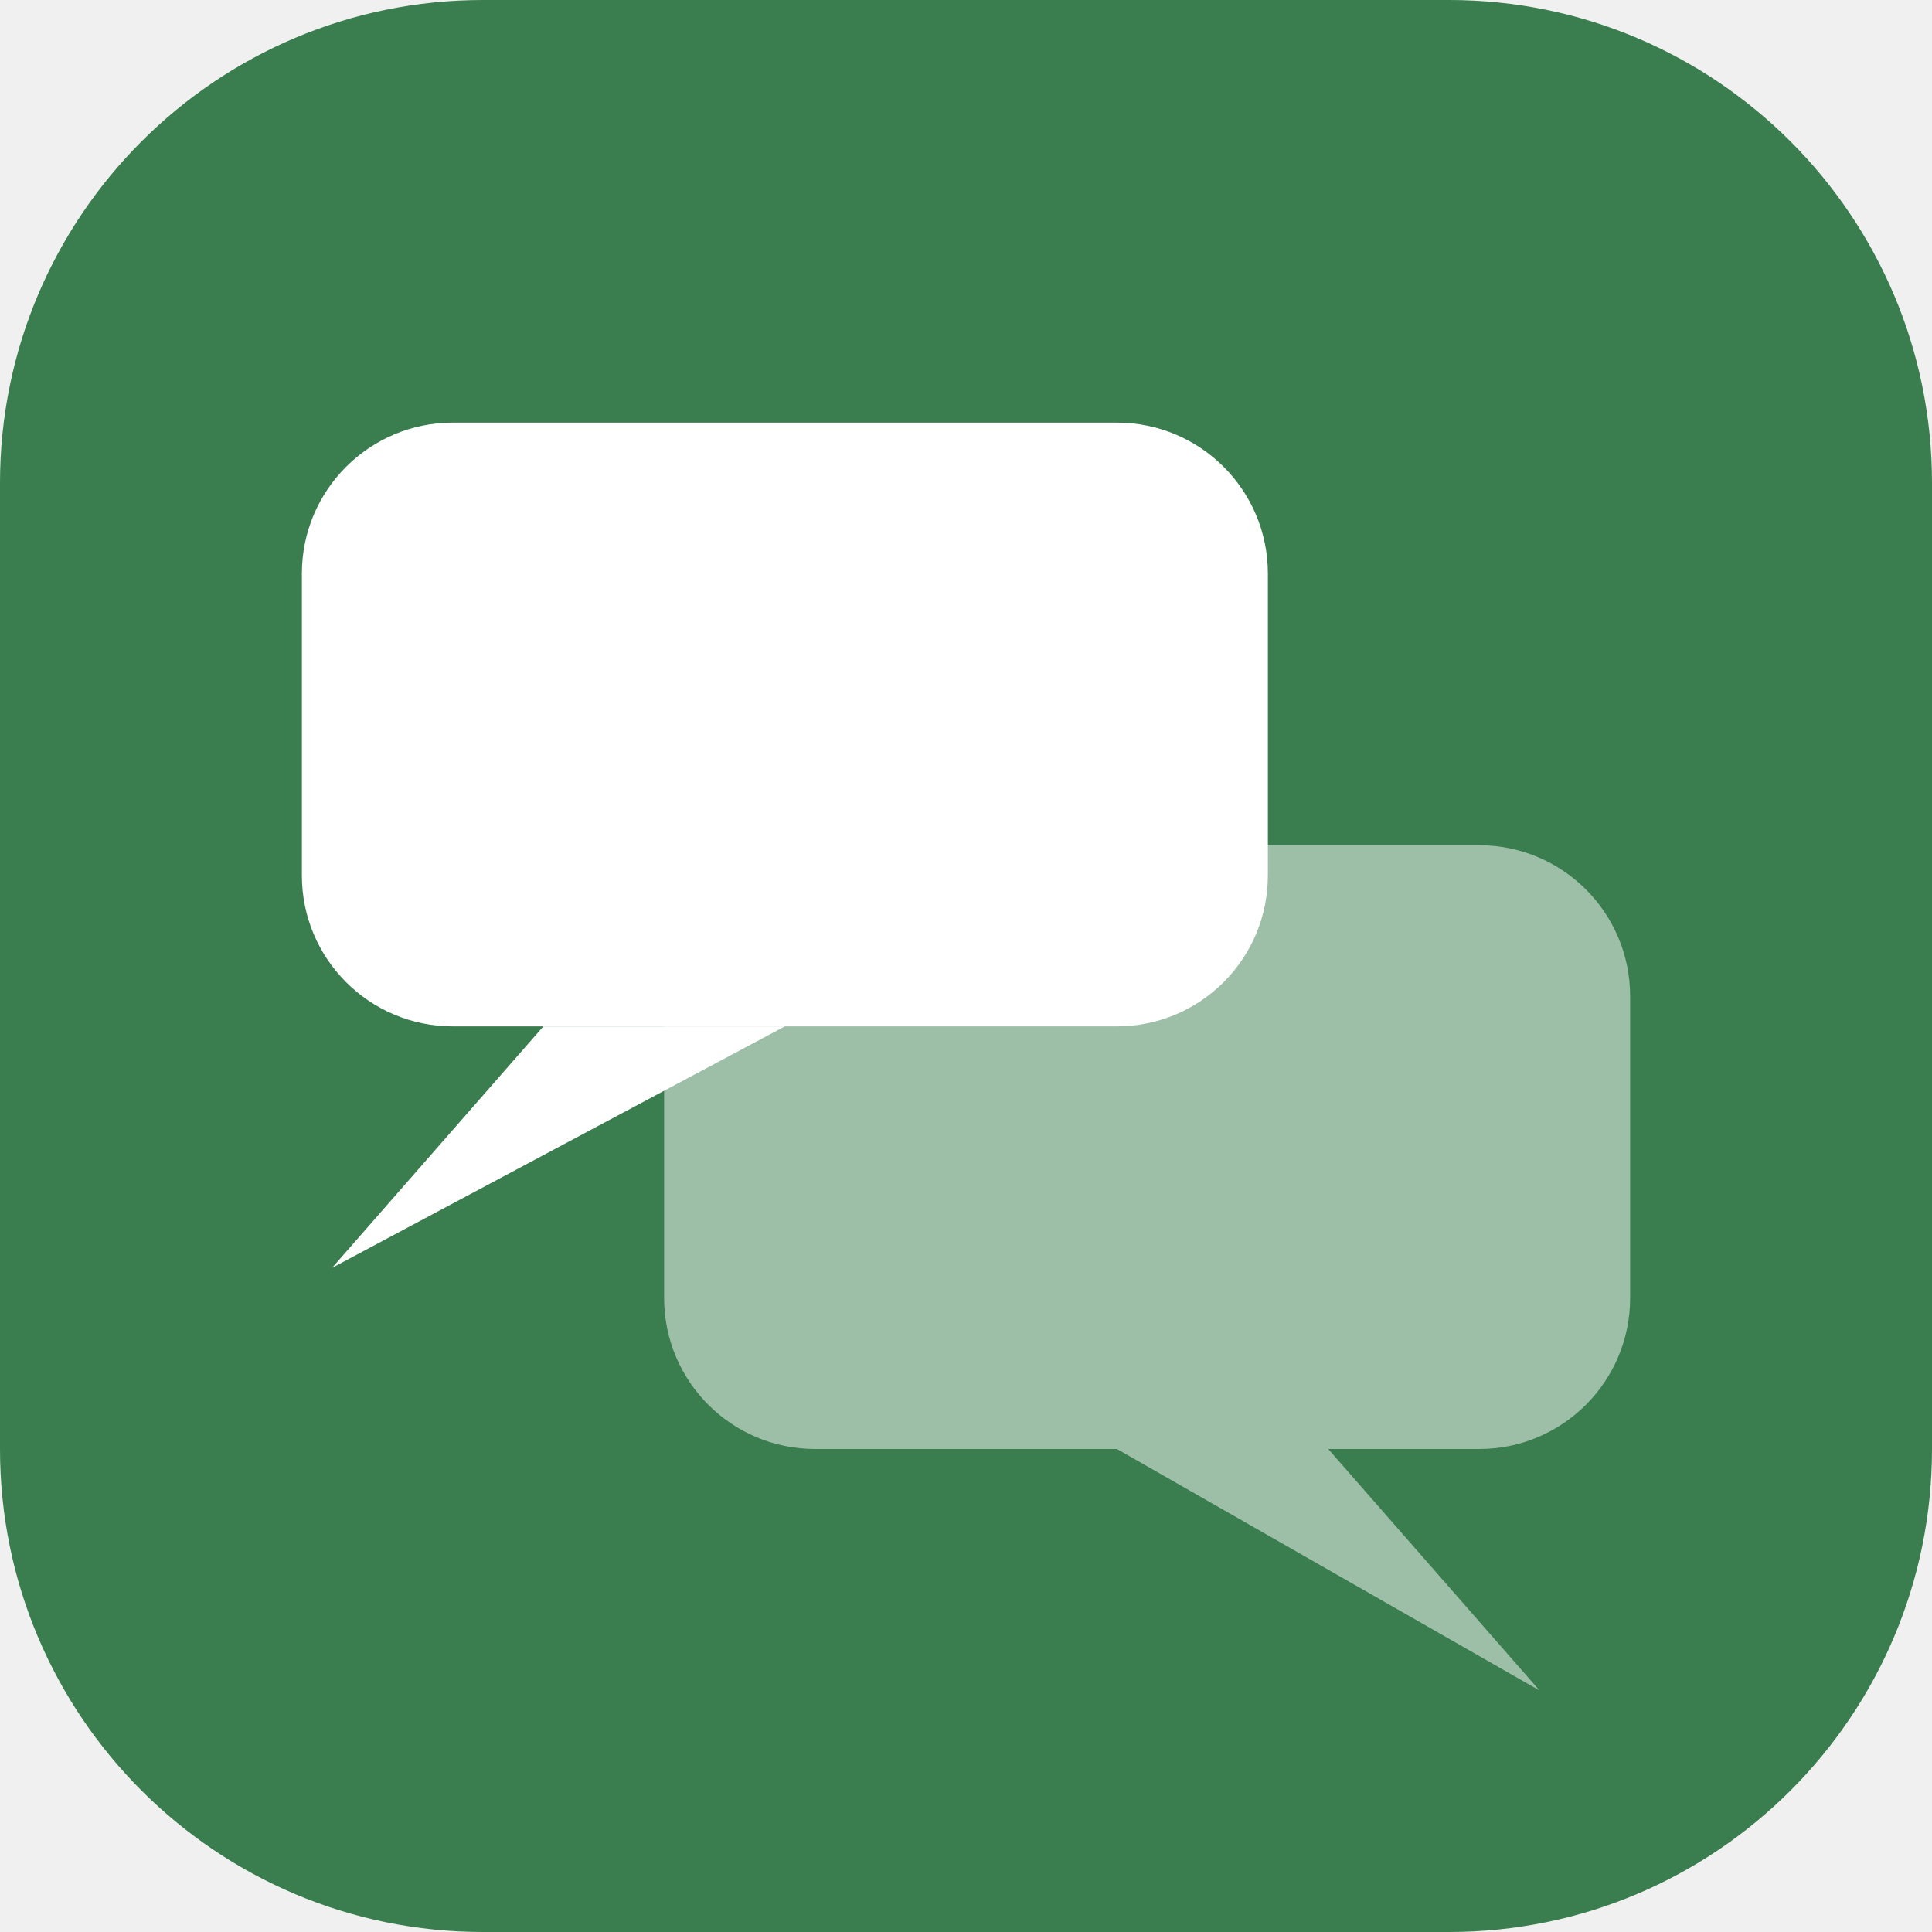
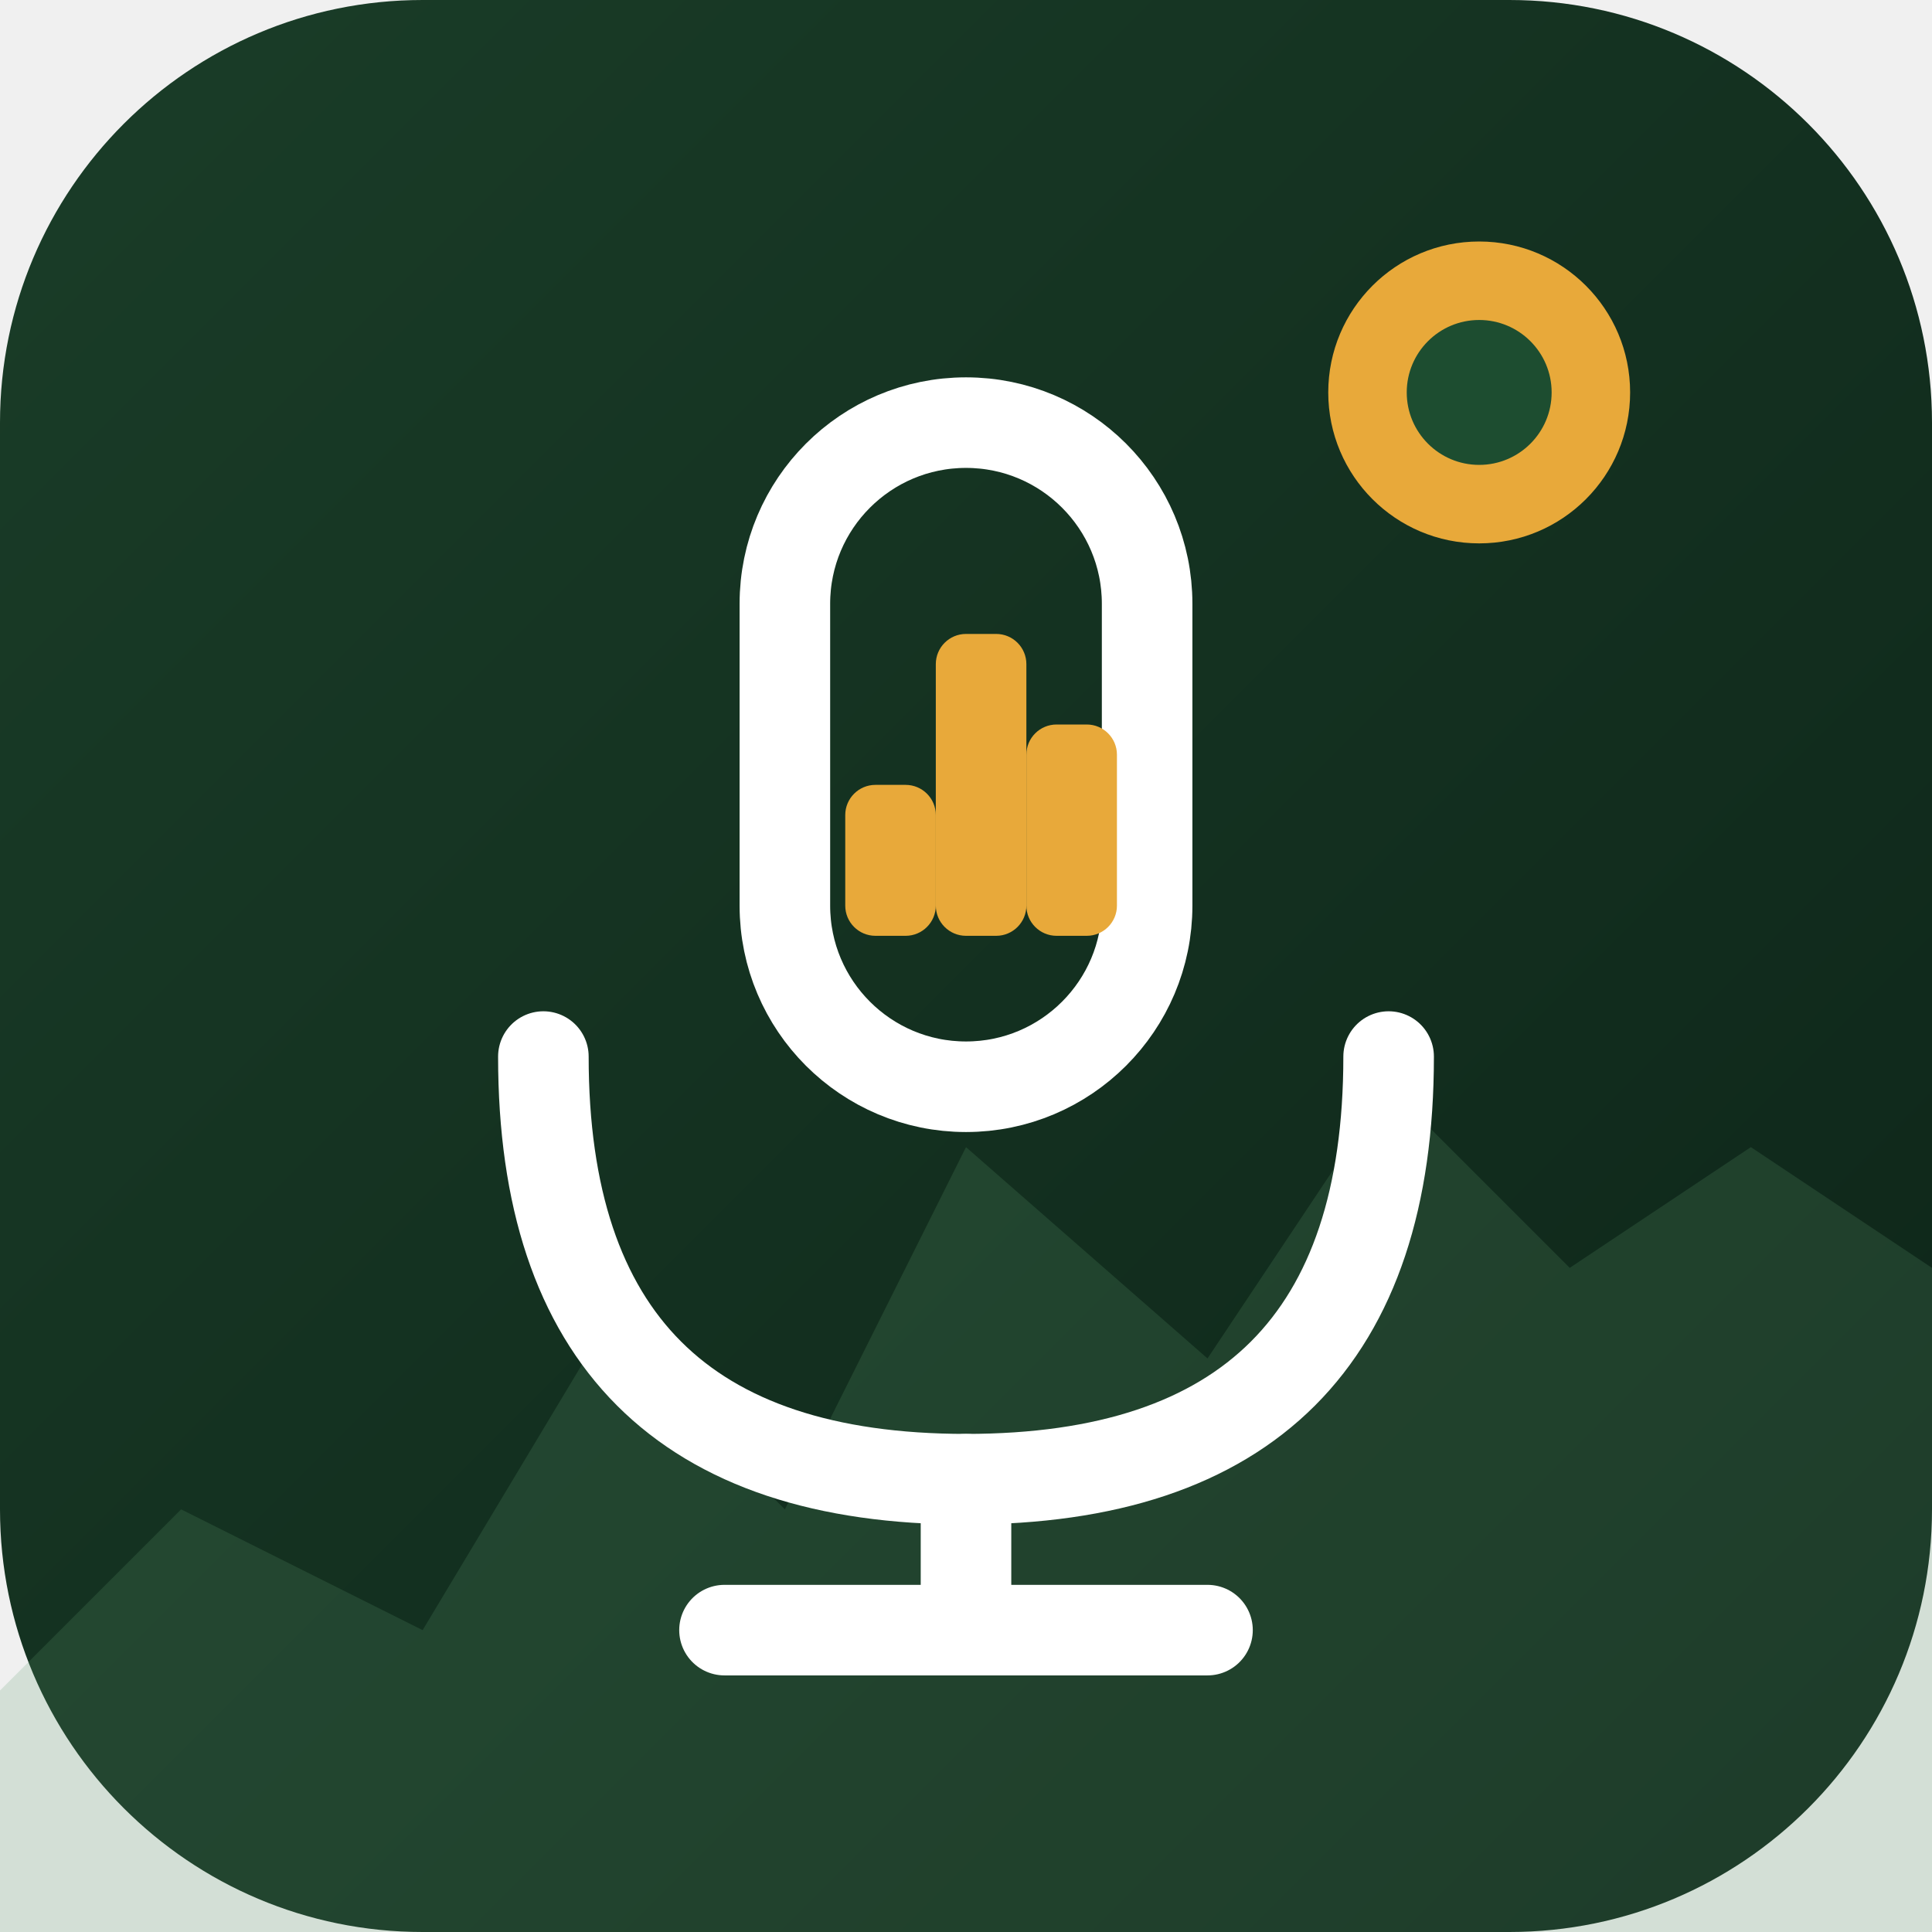
<svg xmlns="http://www.w3.org/2000/svg" viewBox="0 0 32 32" fill="none">
-   <rect width="32" height="32" rx="8" fill="#3a7d4e" />
-   <rect x="11" y="14" width="16" height="10" rx="2.5" fill="white" fill-opacity="0.5" />
-   <path d="M22 24 L25.5 28 L18.5 24Z" fill="white" fill-opacity="0.5" />
-   <rect x="5" y="7" width="16" height="10" rx="2.5" fill="white" />
-   <path d="M9 17 L5.5 21 L13 17Z" fill="white" />
+   <defs>
+     <linearGradient id="bg" x1="0%" y1="0%" x2="100%" y2="100%">
+       <stop offset="0%" stop-color="#1a3d28" />
+       <stop offset="100%" stop-color="#0d2418" />
+     </linearGradient>
+   </defs>
+   <rect width="32" height="32" rx="7" fill="url(#bg)" />
+   <path d="M0,28 L3,25 L7,27 L10,22 L13,25 L16,19 L20,22.5 L23,18 L26,21 L29,19 L32,21 L32,32 L0,32Z" fill="#5e9c6d" opacity="0.2" />
+   <rect x="13" y="7" width="6" height="11" rx="3" stroke="white" stroke-width="1.5" fill="none" />
+   <rect x="14" y="13" width="1.5" height="2.5" rx="0.5" fill="#e8a93a" />
+   <rect x="15.5" y="10.5" width="1.5" height="5" rx="0.5" fill="#e8a93a" />
+   <rect x="17" y="12" width="1.5" height="3.5" rx="0.5" fill="#e8a93a" />
+   <path d="M9 17.5 Q9 24.5 16 24.5 Q23 24.5 23 17.5" stroke="white" stroke-width="1.5" stroke-linecap="round" />
+   <line x1="16" y1="24.5" x2="16" y2="27" stroke="white" stroke-width="1.5" stroke-linecap="round" />
+   <line x1="12" y1="27" x2="20" y2="27" stroke="white" stroke-width="1.5" stroke-linecap="round" />
+   <circle cx="24.5" cy="6.5" r="2.5" fill="#e8a93a" />
+   <circle cx="24.5" cy="6.5" r="1.2" fill="#1d4d30" />
</svg>
